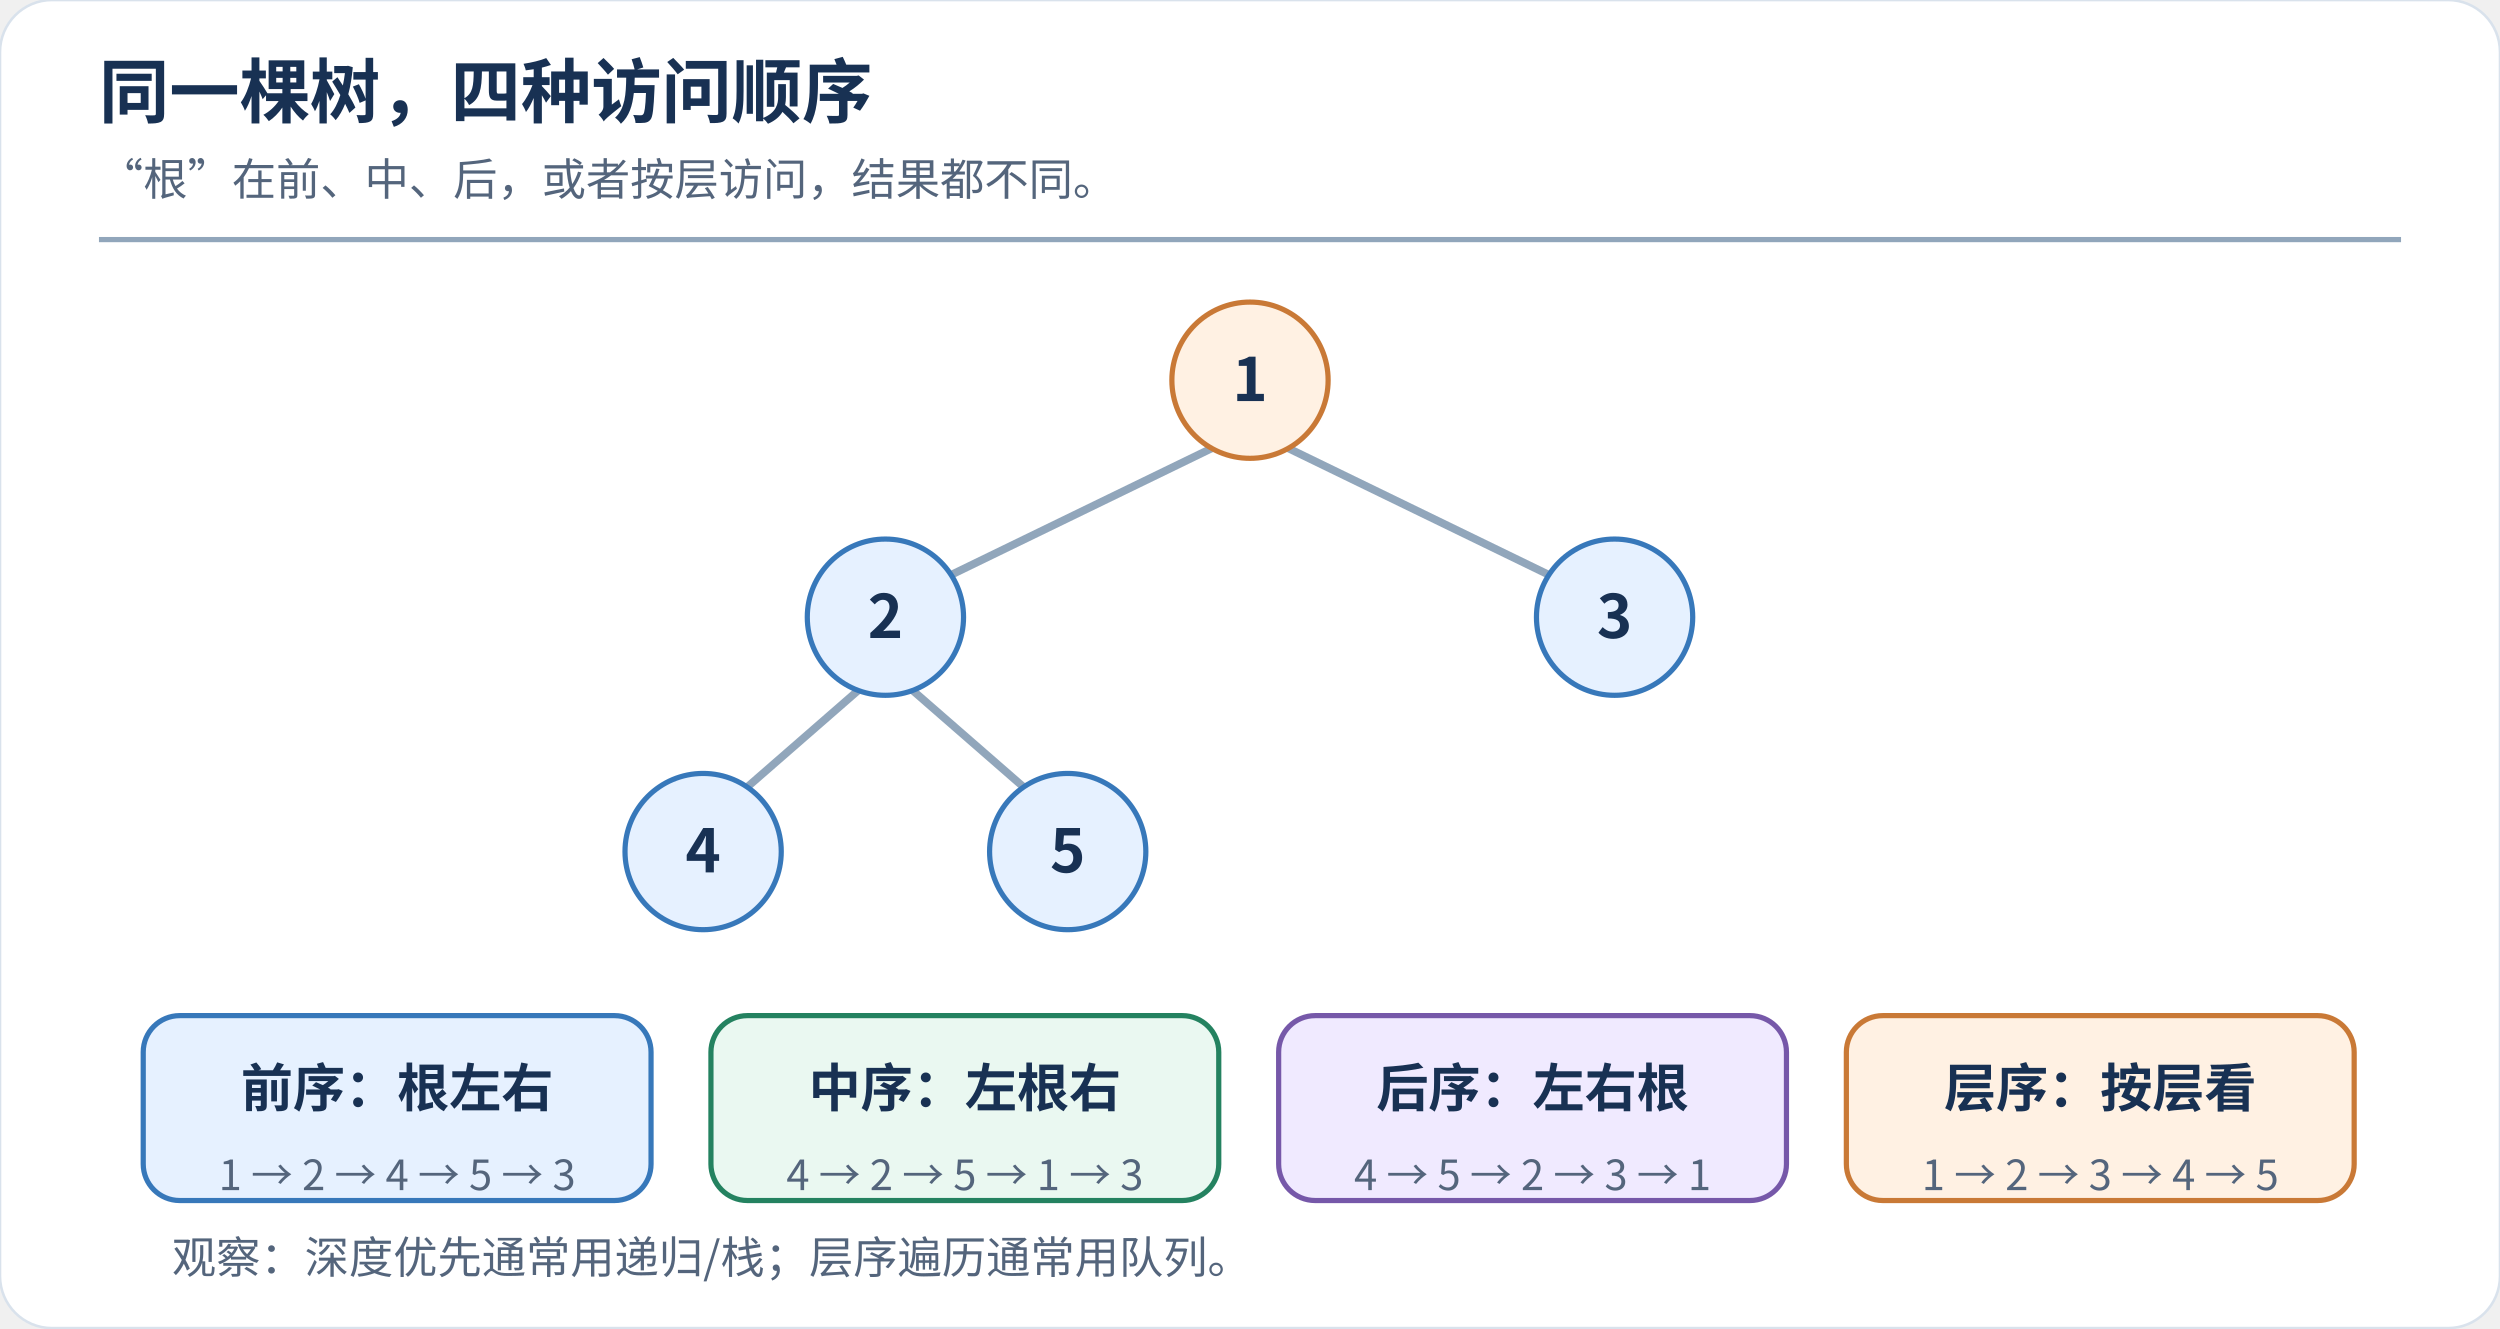
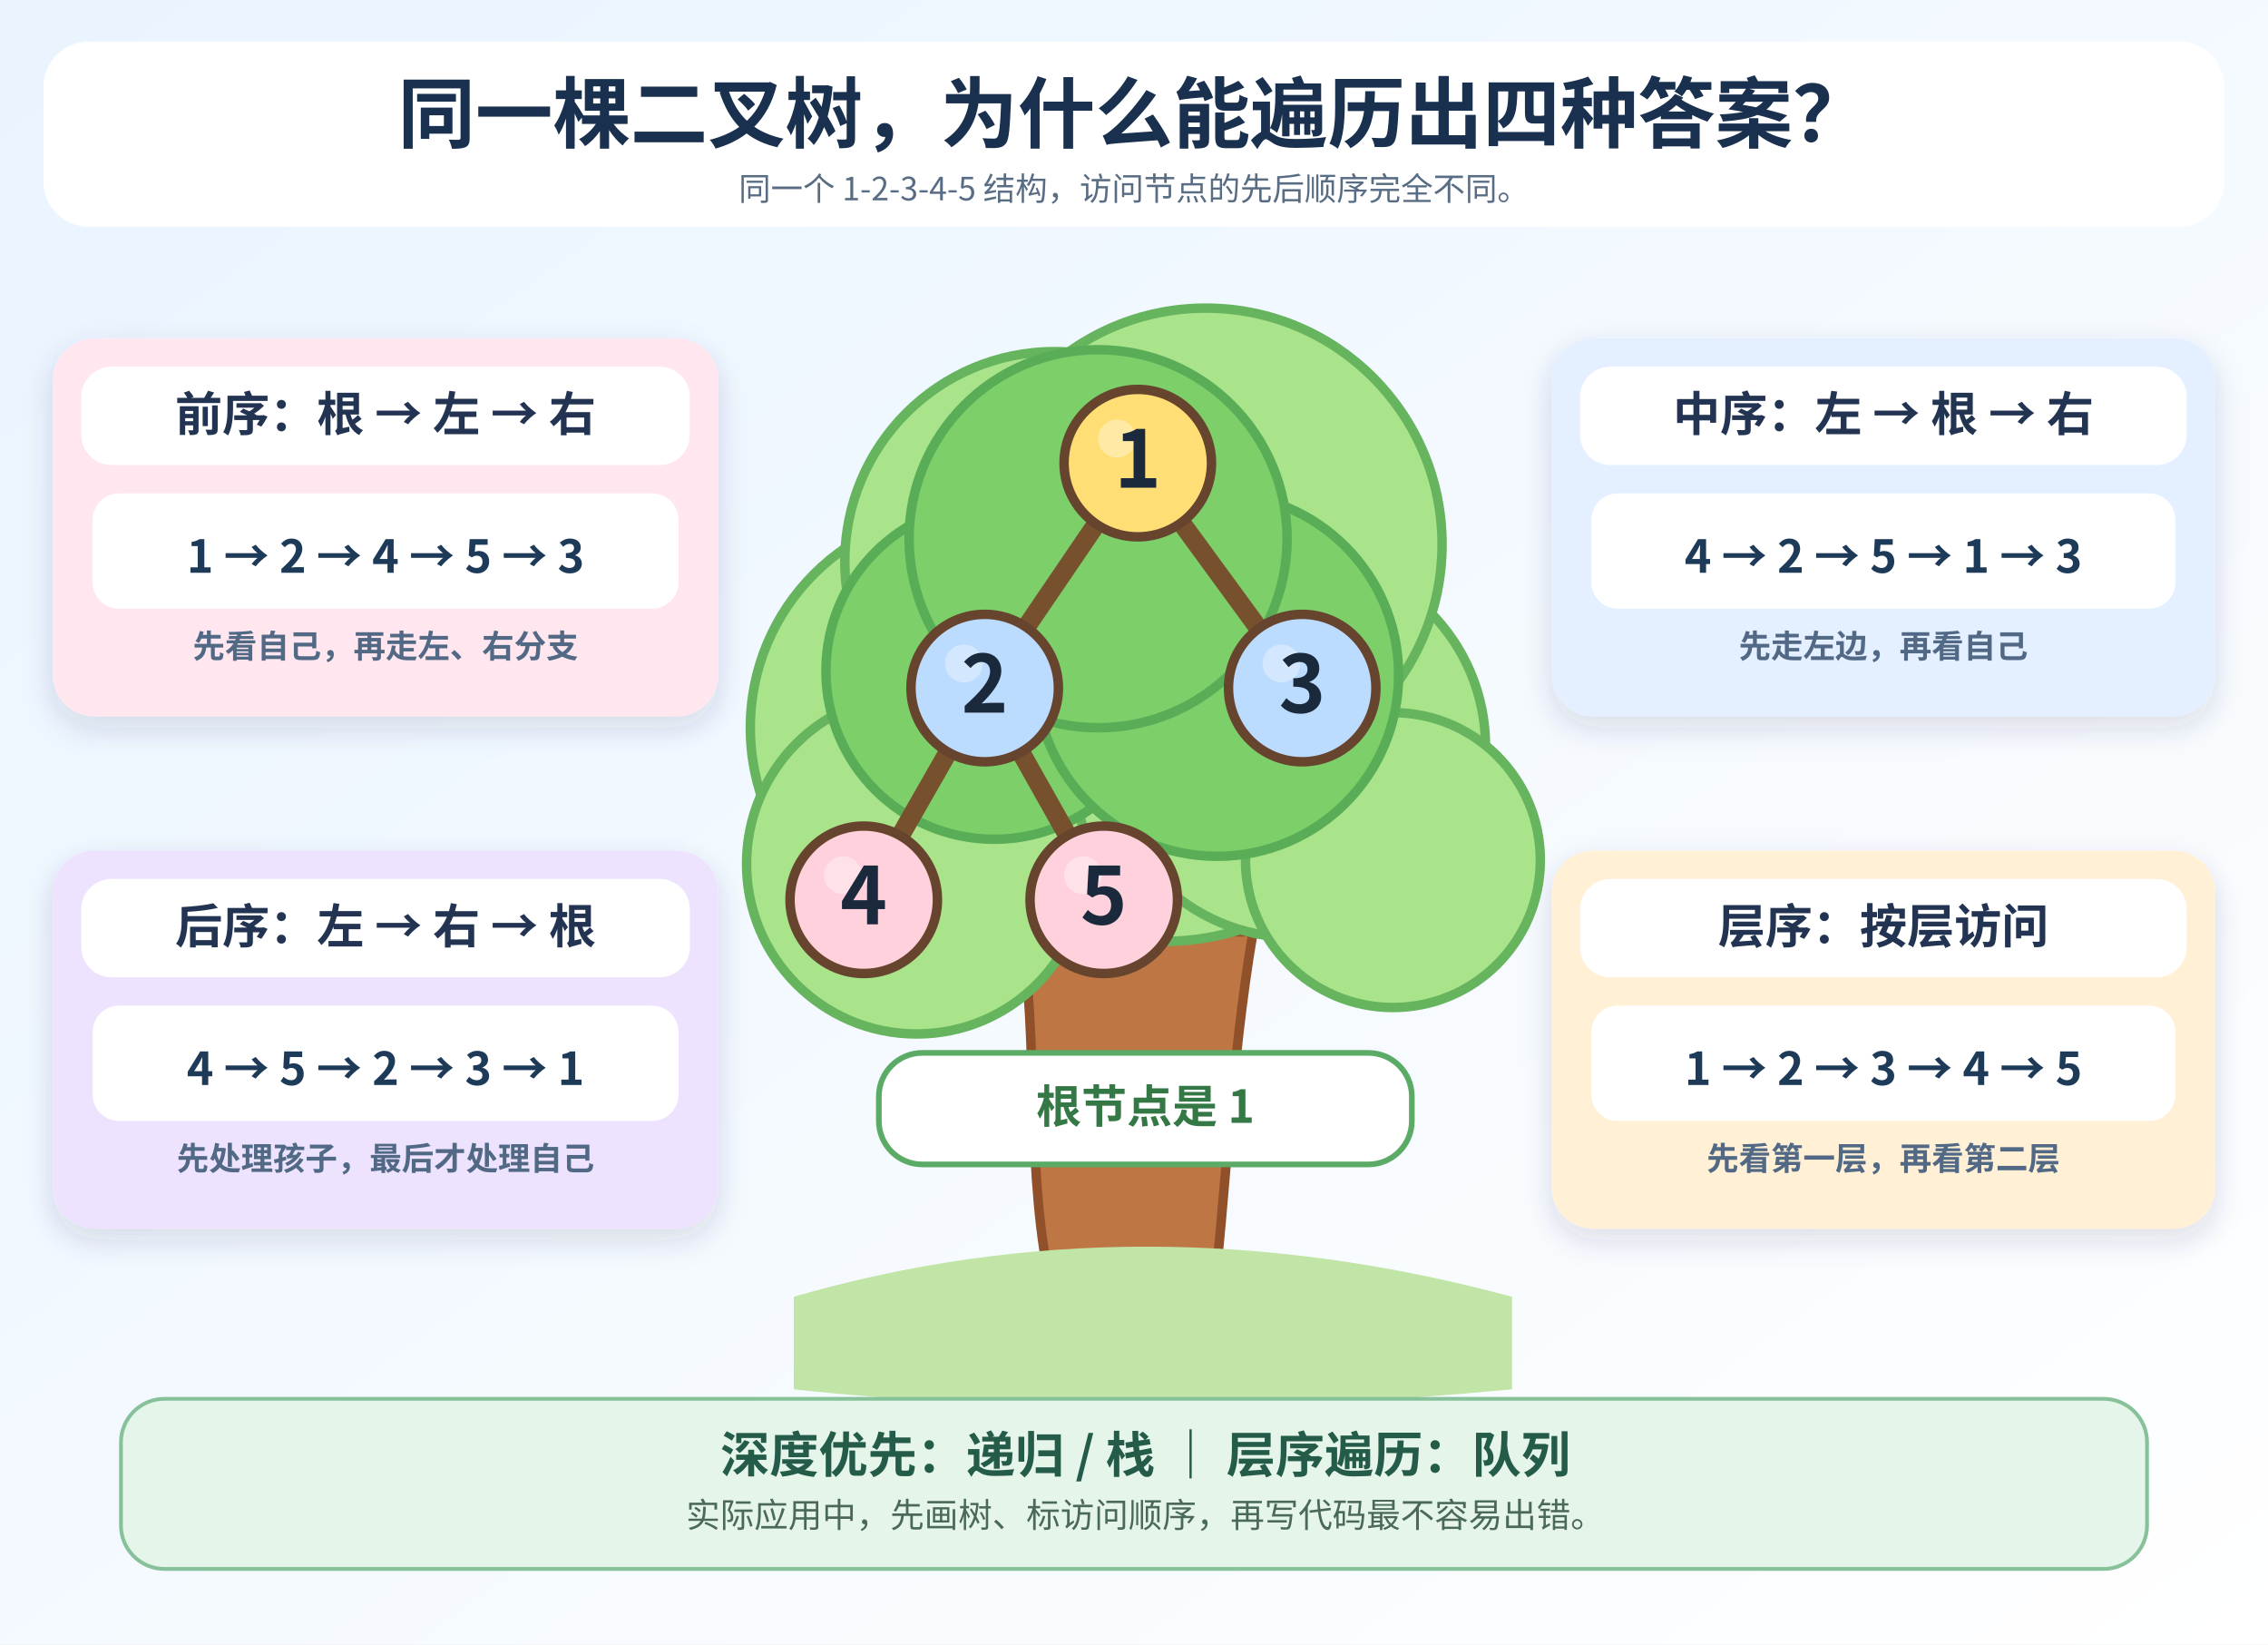
- <svg xmlns="http://www.w3.org/2000/svg" width="960" height="510" viewBox="0 0 960 510" role="img" aria-labelledby="title description">
+ <svg xmlns="http://www.w3.org/2000/svg" width="1200" height="870" viewBox="0 0 1200 870" role="img" aria-labelledby="title desc">
  <defs>
-     <marker id="arr" markerWidth="10" markerHeight="10" refX="8" refY="3" orient="auto" markerUnits="strokeWidth">
-       <path d="M0 0 L0 6 L9 3 z" fill="#3778ba" />
+     <linearGradient id="b" x1="0" y1="0" x2="1" y2="1">
+       <stop stop-color="#e9f4ff" />
+       <stop offset="1" stop-color="#fff" />
+     </linearGradient>
+     <linearGradient id="blue">
+       <stop stop-color="#165abf" />
+       <stop offset="1" stop-color="#2ea4fc" />
+     </linearGradient>
+     <linearGradient id="green">
+       <stop stop-color="#0b8058" />
+       <stop offset="1" stop-color="#3ac897" />
+     </linearGradient>
+     <linearGradient id="red">
+       <stop stop-color="#b42e58" />
+       <stop offset="1" stop-color="#f15d80" />
+     </linearGradient>
+     <filter id="sh" x="-20%" y="-20%" width="150%" height="170%">
+       <feDropShadow dx="0" dy="6" stdDeviation="8" flood-color="#253859" flood-opacity=".15" />
+     </filter>
+     <marker id="arrow" viewBox="0 0 12 12" refX="11" refY="6" markerWidth="8" markerHeight="8" orient="auto">
+       <path d="M0 0 L12 6 L0 12 z" fill="#3670c9" />
    </marker>
  </defs>
-   <rect width="960" height="510" rx="20" fill="#ffffff" stroke="#d9e2ec" />
+   <rect x="0" y="0" width="1200" height="870" fill="url(#b)" />
  <g font-family="'Noto Sans CJK SC','Microsoft YaHei','PingFang SC',sans-serif">
-     <text x="38" y="45" font-size="27" font-weight="700" fill="#183153" text-anchor="start">同一棵树，四种访问顺序</text>
-     <text x="38" y="75" font-size="17" font-weight="400" fill="#54657c" text-anchor="start">“根”在前、中、后，或者按层访问，结果都不同。</text>
-     <line x1="38" y1="92" x2="922" y2="92" stroke="#91a6bb" stroke-width="2" />
-     <g stroke="#91a6bb" stroke-width="3">
-       <path d="M480 165 L340 233 M480 165 L620 233 M340 256 L270 317 M340 256 L410 317" fill="none" />
+     <rect x="23" y="22" width="1154" height="98" rx="24" fill="#fff" stroke="none" stroke-width="0" />
+     <text x="600" y="75" fill="#19304f" font-size="41" font-weight="800" text-anchor="middle">同一棵二叉树，为什么能遍历出四种答案？</text>
+     <text x="600" y="106" fill="#586c83" font-size="17" font-weight="460" text-anchor="middle">同一个 1-2-3-4-5 结构，访问节点的先后顺序完全不同。</text>
+     <g filter="url(#sh)">
+       <rect x="28" y="179" width="352" height="200" rx="22" fill="#ffe6ef" stroke="none" stroke-width="0" />
    </g>
-     <circle cx="480" cy="146" r="30" fill="#fff1e3" stroke="#c97936" stroke-width="2" />
-     <text x="480" y="154" font-size="23" font-weight="700" fill="#183153" text-anchor="middle">1</text>
-     <circle cx="340" cy="237" r="30" fill="#e6f1ff" stroke="#3778ba" stroke-width="2" />
-     <text x="340" y="245" font-size="23" font-weight="700" fill="#183153" text-anchor="middle">2</text>
-     <circle cx="620" cy="237" r="30" fill="#e6f1ff" stroke="#3778ba" stroke-width="2" />
-     <text x="620" y="245" font-size="23" font-weight="700" fill="#183153" text-anchor="middle">3</text>
-     <circle cx="270" cy="327" r="30" fill="#e6f1ff" stroke="#3778ba" stroke-width="2" />
-     <text x="270" y="335" font-size="23" font-weight="700" fill="#183153" text-anchor="middle">4</text>
-     <circle cx="410" cy="327" r="30" fill="#e6f1ff" stroke="#3778ba" stroke-width="2" />
-     <text x="410" y="335" font-size="23" font-weight="700" fill="#183153" text-anchor="middle">5</text>
-     <rect x="55" y="390" width="195" height="71" rx="14" fill="#e6f1ff" stroke="#3778ba" stroke-width="2" />
-     <text x="152.5" y="425" font-size="20" font-weight="600" fill="#183153" text-anchor="middle">前序：根左右</text>
-     <text x="152.5" y="457" font-size="16" font-weight="400" fill="#54657c" text-anchor="middle">1 → 2 → 4 → 5 → 3</text>
-     <rect x="273" y="390" width="195" height="71" rx="14" fill="#eaf8f1" stroke="#248260" stroke-width="2" />
-     <text x="370.5" y="425" font-size="20" font-weight="600" fill="#183153" text-anchor="middle">中序：左根右</text>
-     <text x="370.5" y="457" font-size="16" font-weight="400" fill="#54657c" text-anchor="middle">4 → 2 → 5 → 1 → 3</text>
-     <rect x="491" y="390" width="195" height="71" rx="14" fill="#f0eaff" stroke="#7658a9" stroke-width="2" />
-     <text x="588.5" y="425" font-size="20" font-weight="600" fill="#183153" text-anchor="middle">后序：左右根</text>
-     <text x="588.5" y="457" font-size="16" font-weight="400" fill="#54657c" text-anchor="middle">4 → 5 → 2 → 3 → 1</text>
-     <rect x="709" y="390" width="195" height="71" rx="14" fill="#fff1e3" stroke="#c97936" stroke-width="2" />
-     <text x="806.5" y="425" font-size="20" font-weight="600" fill="#183153" text-anchor="middle">层序：按层看</text>
-     <text x="806.5" y="457" font-size="16" font-weight="400" fill="#54657c" text-anchor="middle">1 → 2 → 3 → 4 → 5</text>
-     <text x="66" y="489" font-size="17" font-weight="500" fill="#54657c" text-anchor="start">观察：深度优先通常用递归/栈；层序遍历通常用队列。</text>
+     <rect x="43" y="194" width="322" height="52" rx="16" fill="#fff" stroke="none" stroke-width="0" />
+     <text x="204" y="228" fill="#223452" font-size="25" font-weight="750" text-anchor="middle">前序：根 → 左 → 右</text>
+     <rect x="49" y="261" width="310" height="61" rx="14" fill="#fff" stroke="none" stroke-width="0" />
+     <text x="204" y="303" fill="#1d3a58" font-size="24" font-weight="760" text-anchor="middle">1 → 2 → 4 → 5 → 3</text>
+     <text x="204" y="348" fill="#526985" font-size="17" font-weight="550" text-anchor="middle">先看自己，再走左、右分支</text>
+     <g filter="url(#sh)">
+       <rect x="821" y="179" width="351" height="200" rx="22" fill="#e4efff" stroke="none" stroke-width="0" />
+     </g>
+     <rect x="836" y="194" width="321" height="52" rx="16" fill="#fff" stroke="none" stroke-width="0" />
+     <text x="996.5" y="228" fill="#223452" font-size="25" font-weight="750" text-anchor="middle">中序：左 → 根 → 右</text>
+     <rect x="842" y="261" width="309" height="61" rx="14" fill="#fff" stroke="none" stroke-width="0" />
+     <text x="996.5" y="303" fill="#1d3a58" font-size="24" font-weight="760" text-anchor="middle">4 → 2 → 5 → 1 → 3</text>
+     <text x="996.5" y="348" fill="#526985" font-size="17" font-weight="550" text-anchor="middle">先走左边，再看自己</text>
+     <g filter="url(#sh)">
+       <rect x="28" y="450" width="352" height="200" rx="22" fill="#eee3ff" stroke="none" stroke-width="0" />
+     </g>
+     <rect x="43" y="465" width="322" height="52" rx="16" fill="#fff" stroke="none" stroke-width="0" />
+     <text x="204" y="499" fill="#223452" font-size="25" font-weight="750" text-anchor="middle">后序：左 → 右 → 根</text>
+     <rect x="49" y="532" width="310" height="61" rx="14" fill="#fff" stroke="none" stroke-width="0" />
+     <text x="204" y="574" fill="#1d3a58" font-size="24" font-weight="760" text-anchor="middle">4 → 5 → 2 → 3 → 1</text>
+     <text x="204" y="619" fill="#526985" font-size="17" font-weight="550" text-anchor="middle">先处理孩子，最后才处理自己</text>
+     <g filter="url(#sh)">
+       <rect x="821" y="450" width="351" height="200" rx="22" fill="#fff0d6" stroke="none" stroke-width="0" />
+     </g>
+     <rect x="836" y="465" width="321" height="52" rx="16" fill="#fff" stroke="none" stroke-width="0" />
+     <text x="996.5" y="499" fill="#223452" font-size="25" font-weight="750" text-anchor="middle">层序：按层访问</text>
+     <rect x="842" y="532" width="309" height="61" rx="14" fill="#fff" stroke="none" stroke-width="0" />
+     <text x="996.5" y="574" fill="#1d3a58" font-size="24" font-weight="760" text-anchor="middle">1 → 2 → 3 → 4 → 5</text>
+     <text x="996.5" y="619" fill="#526985" font-size="17" font-weight="550" text-anchor="middle">先看第一层，再看第二层</text>
+     <path d="M557 685 C542 623 550 548 540 492 L663 493 C651 563 648 641 642 685 Z" fill="#be7744" stroke="#90502a" stroke-width="5" />
+     <circle cx="512" cy="385" r="115" fill="#a9e48b" stroke="#66b45e" stroke-width="5" />
+     <circle cx="616" cy="365" r="133" fill="#a9e48b" stroke="#66b45e" stroke-width="5" />
+     <circle cx="685" cy="395" r="101" fill="#a9e48b" stroke="#66b45e" stroke-width="5" />
+     <circle cx="558" cy="297" r="111" fill="#a9e48b" stroke="#66b45e" stroke-width="5" />
+     <circle cx="638" cy="288" r="125" fill="#a9e48b" stroke="#66b45e" stroke-width="5" />
+     <circle cx="485" cy="457" r="90" fill="#a9e48b" stroke="#66b45e" stroke-width="5" />
+     <circle cx="737" cy="455" r="78" fill="#a9e48b" stroke="#66b45e" stroke-width="5" />
+     <circle cx="526" cy="355" r="89" fill="#7ccf69" stroke="#59ad57" stroke-width="5" />
+     <circle cx="644" cy="357" r="96" fill="#7ccf69" stroke="#59ad57" stroke-width="5" />
+     <circle cx="581" cy="285" r="100" fill="#7ccf69" stroke="#59ad57" stroke-width="5" />
+     <g stroke="#77502e" stroke-width="10" stroke-linecap="round" fill="none">
+       <path d="M602 245 L521 364 M602 245 L689 364 M521 364 L457 476 M521 364 L584 476" />
+     </g>
+     <circle cx="602" cy="245" r="39" fill="#ffdf75" stroke="#66442e" stroke-width="5" />
+     <circle opacity=".35" cx="591" cy="232" r="10" fill="#fff" stroke="none" stroke-width="0" />
+     <text x="602" y="258" fill="#1b293d" font-size="42" font-weight="850" text-anchor="middle">1</text>
+     <circle cx="521" cy="364" r="39" fill="#bbdbff" stroke="#66442e" stroke-width="5" />
+     <circle opacity=".35" cx="510" cy="351" r="10" fill="#fff" stroke="none" stroke-width="0" />
+     <text x="521" y="377" fill="#1b293d" font-size="42" font-weight="850" text-anchor="middle">2</text>
+     <circle cx="689" cy="364" r="39" fill="#bbdbff" stroke="#66442e" stroke-width="5" />
+     <circle opacity=".35" cx="678" cy="351" r="10" fill="#fff" stroke="none" stroke-width="0" />
+     <text x="689" y="377" fill="#1b293d" font-size="42" font-weight="850" text-anchor="middle">3</text>
+     <circle cx="457" cy="476" r="39" fill="#ffd1dc" stroke="#66442e" stroke-width="5" />
+     <circle opacity=".35" cx="446" cy="463" r="10" fill="#fff" stroke="none" stroke-width="0" />
+     <text x="457" y="489" fill="#1b293d" font-size="42" font-weight="850" text-anchor="middle">4</text>
+     <circle cx="584" cy="476" r="39" fill="#ffd1dc" stroke="#66442e" stroke-width="5" />
+     <circle opacity=".35" cx="573" cy="463" r="10" fill="#fff" stroke="none" stroke-width="0" />
+     <text x="584" y="489" fill="#1b293d" font-size="42" font-weight="850" text-anchor="middle">5</text>
+     <rect x="465" y="557" width="282" height="59" rx="23" fill="#fff" stroke="#5baa66" stroke-width="3" />
+     <text x="606" y="594" fill="#347845" font-size="24" font-weight="780" text-anchor="middle">根节点是 1</text>
+     <path d="M420 686 Q603 633 800 686 L800 735 Q599 754 420 735 Z" fill="#c1e5a6" />
+     <rect x="64" y="740" width="1072" height="90" rx="23" fill="#e6f5e9" stroke="#86c19a" stroke-width="2" />
+     <text x="606" y="779" fill="#245c49" font-size="26" font-weight="750" text-anchor="middle">深度优先：递归 / 栈   ｜   层序遍历：队列</text>
+     <text x="606" y="808" fill="#4a695b" font-size="18" font-weight="500" text-anchor="middle">实际应用中，先画树、标访问顺序，再写代码最不容易出错。</text>
  </g>
</svg>
